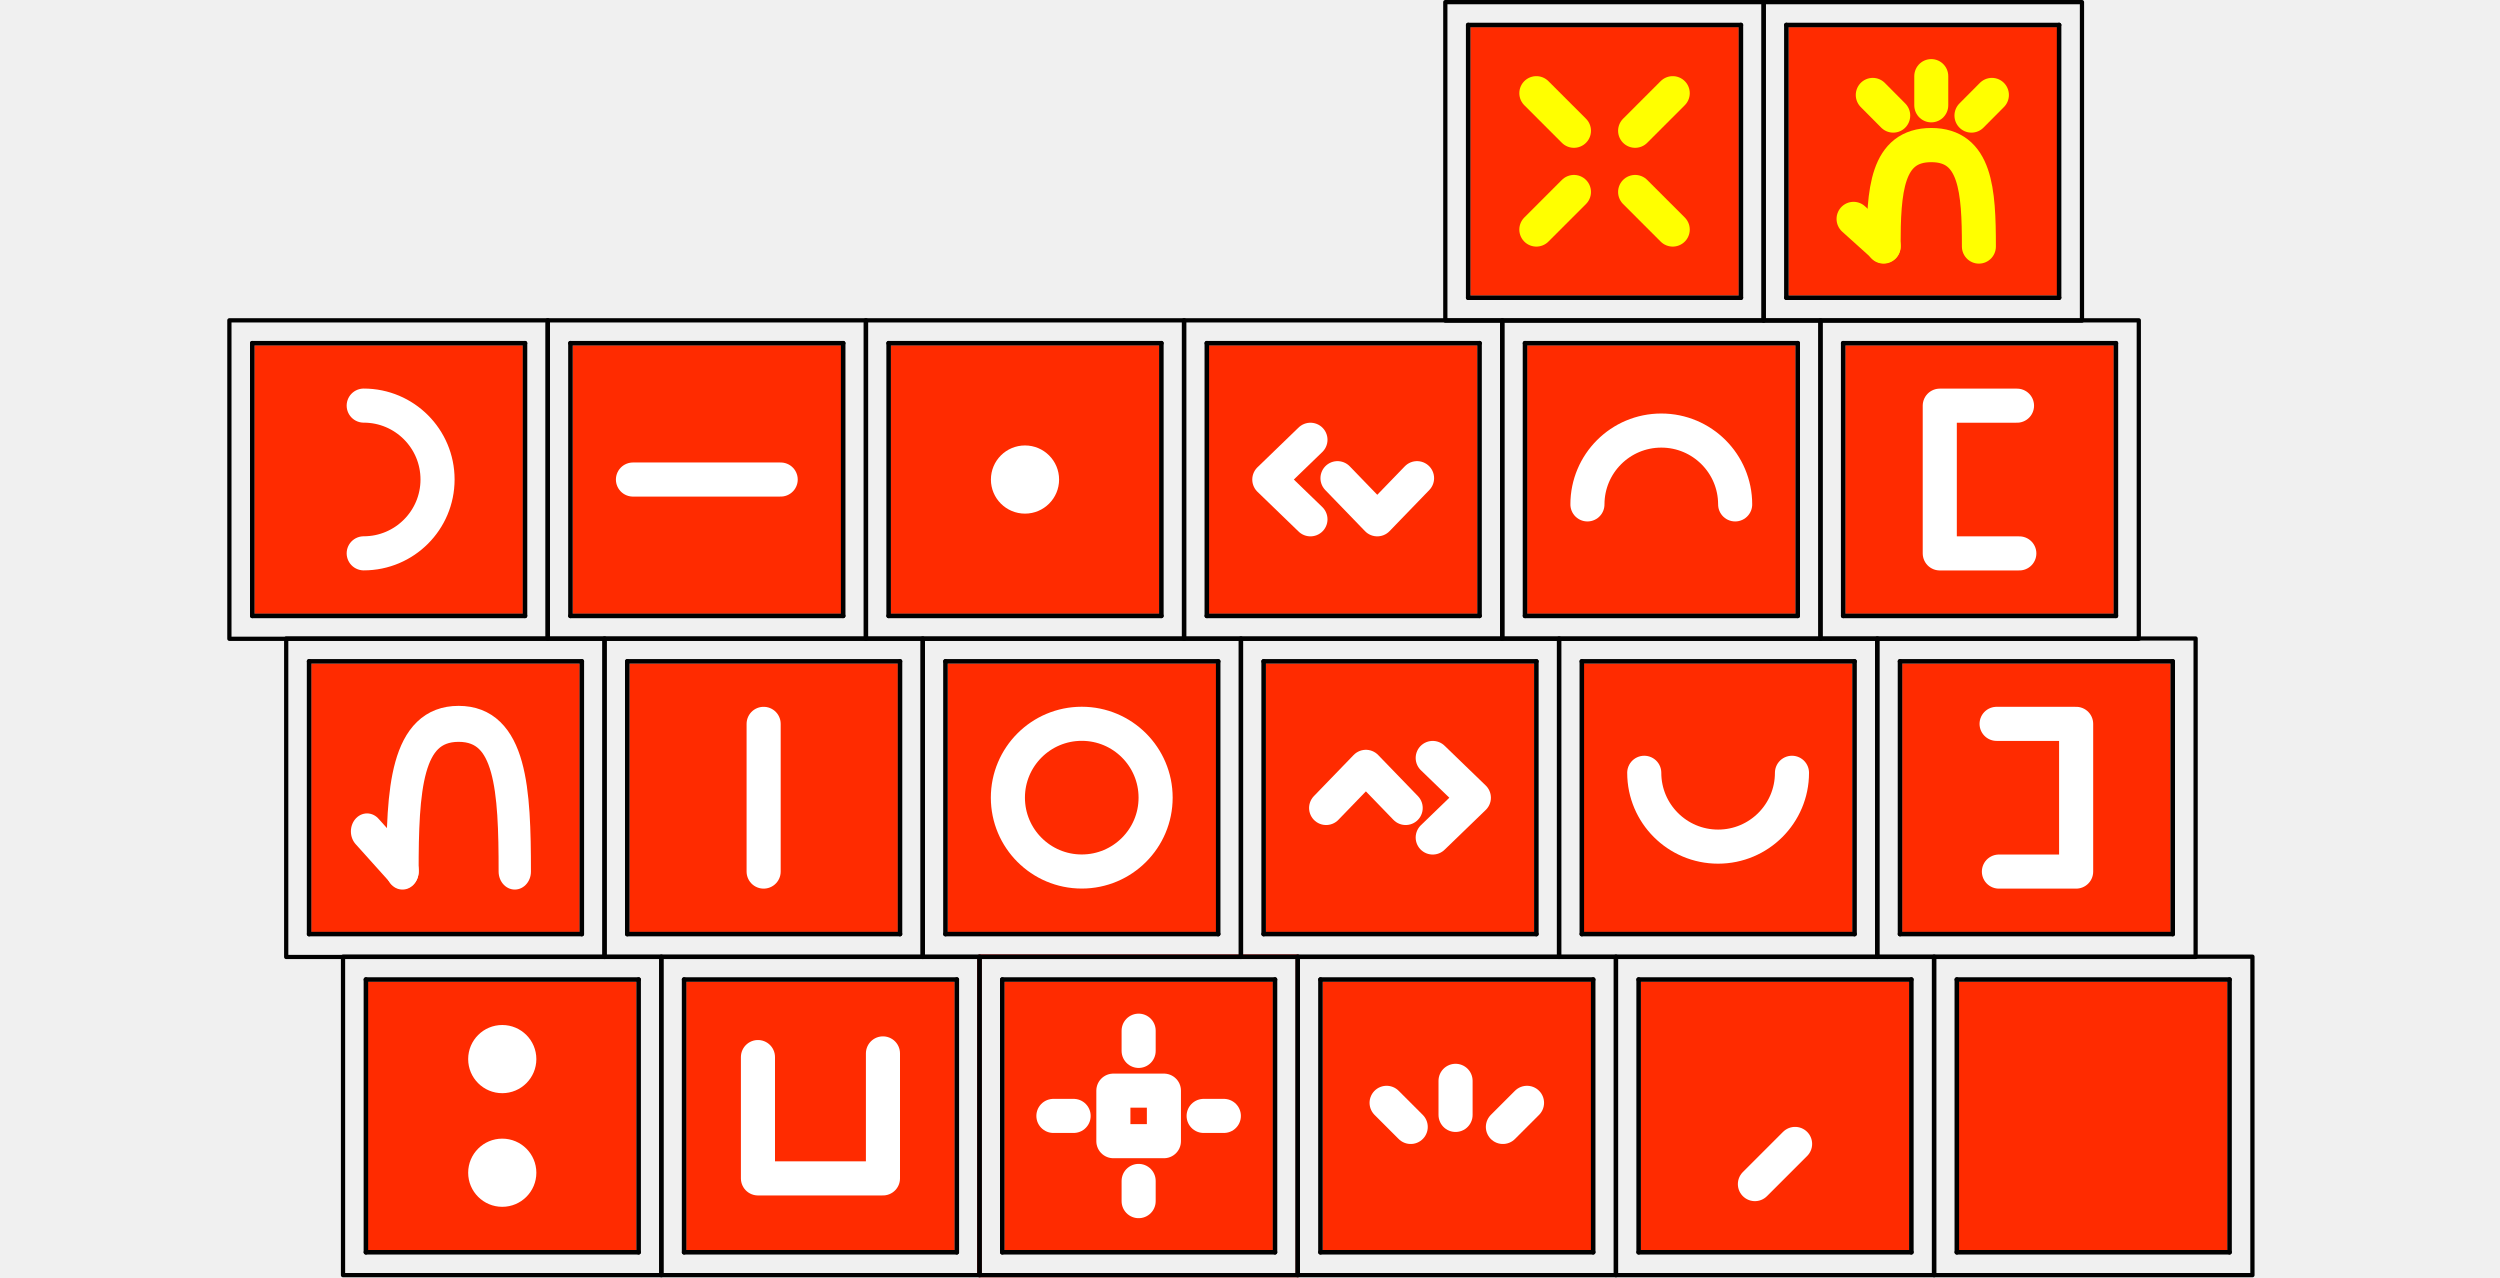
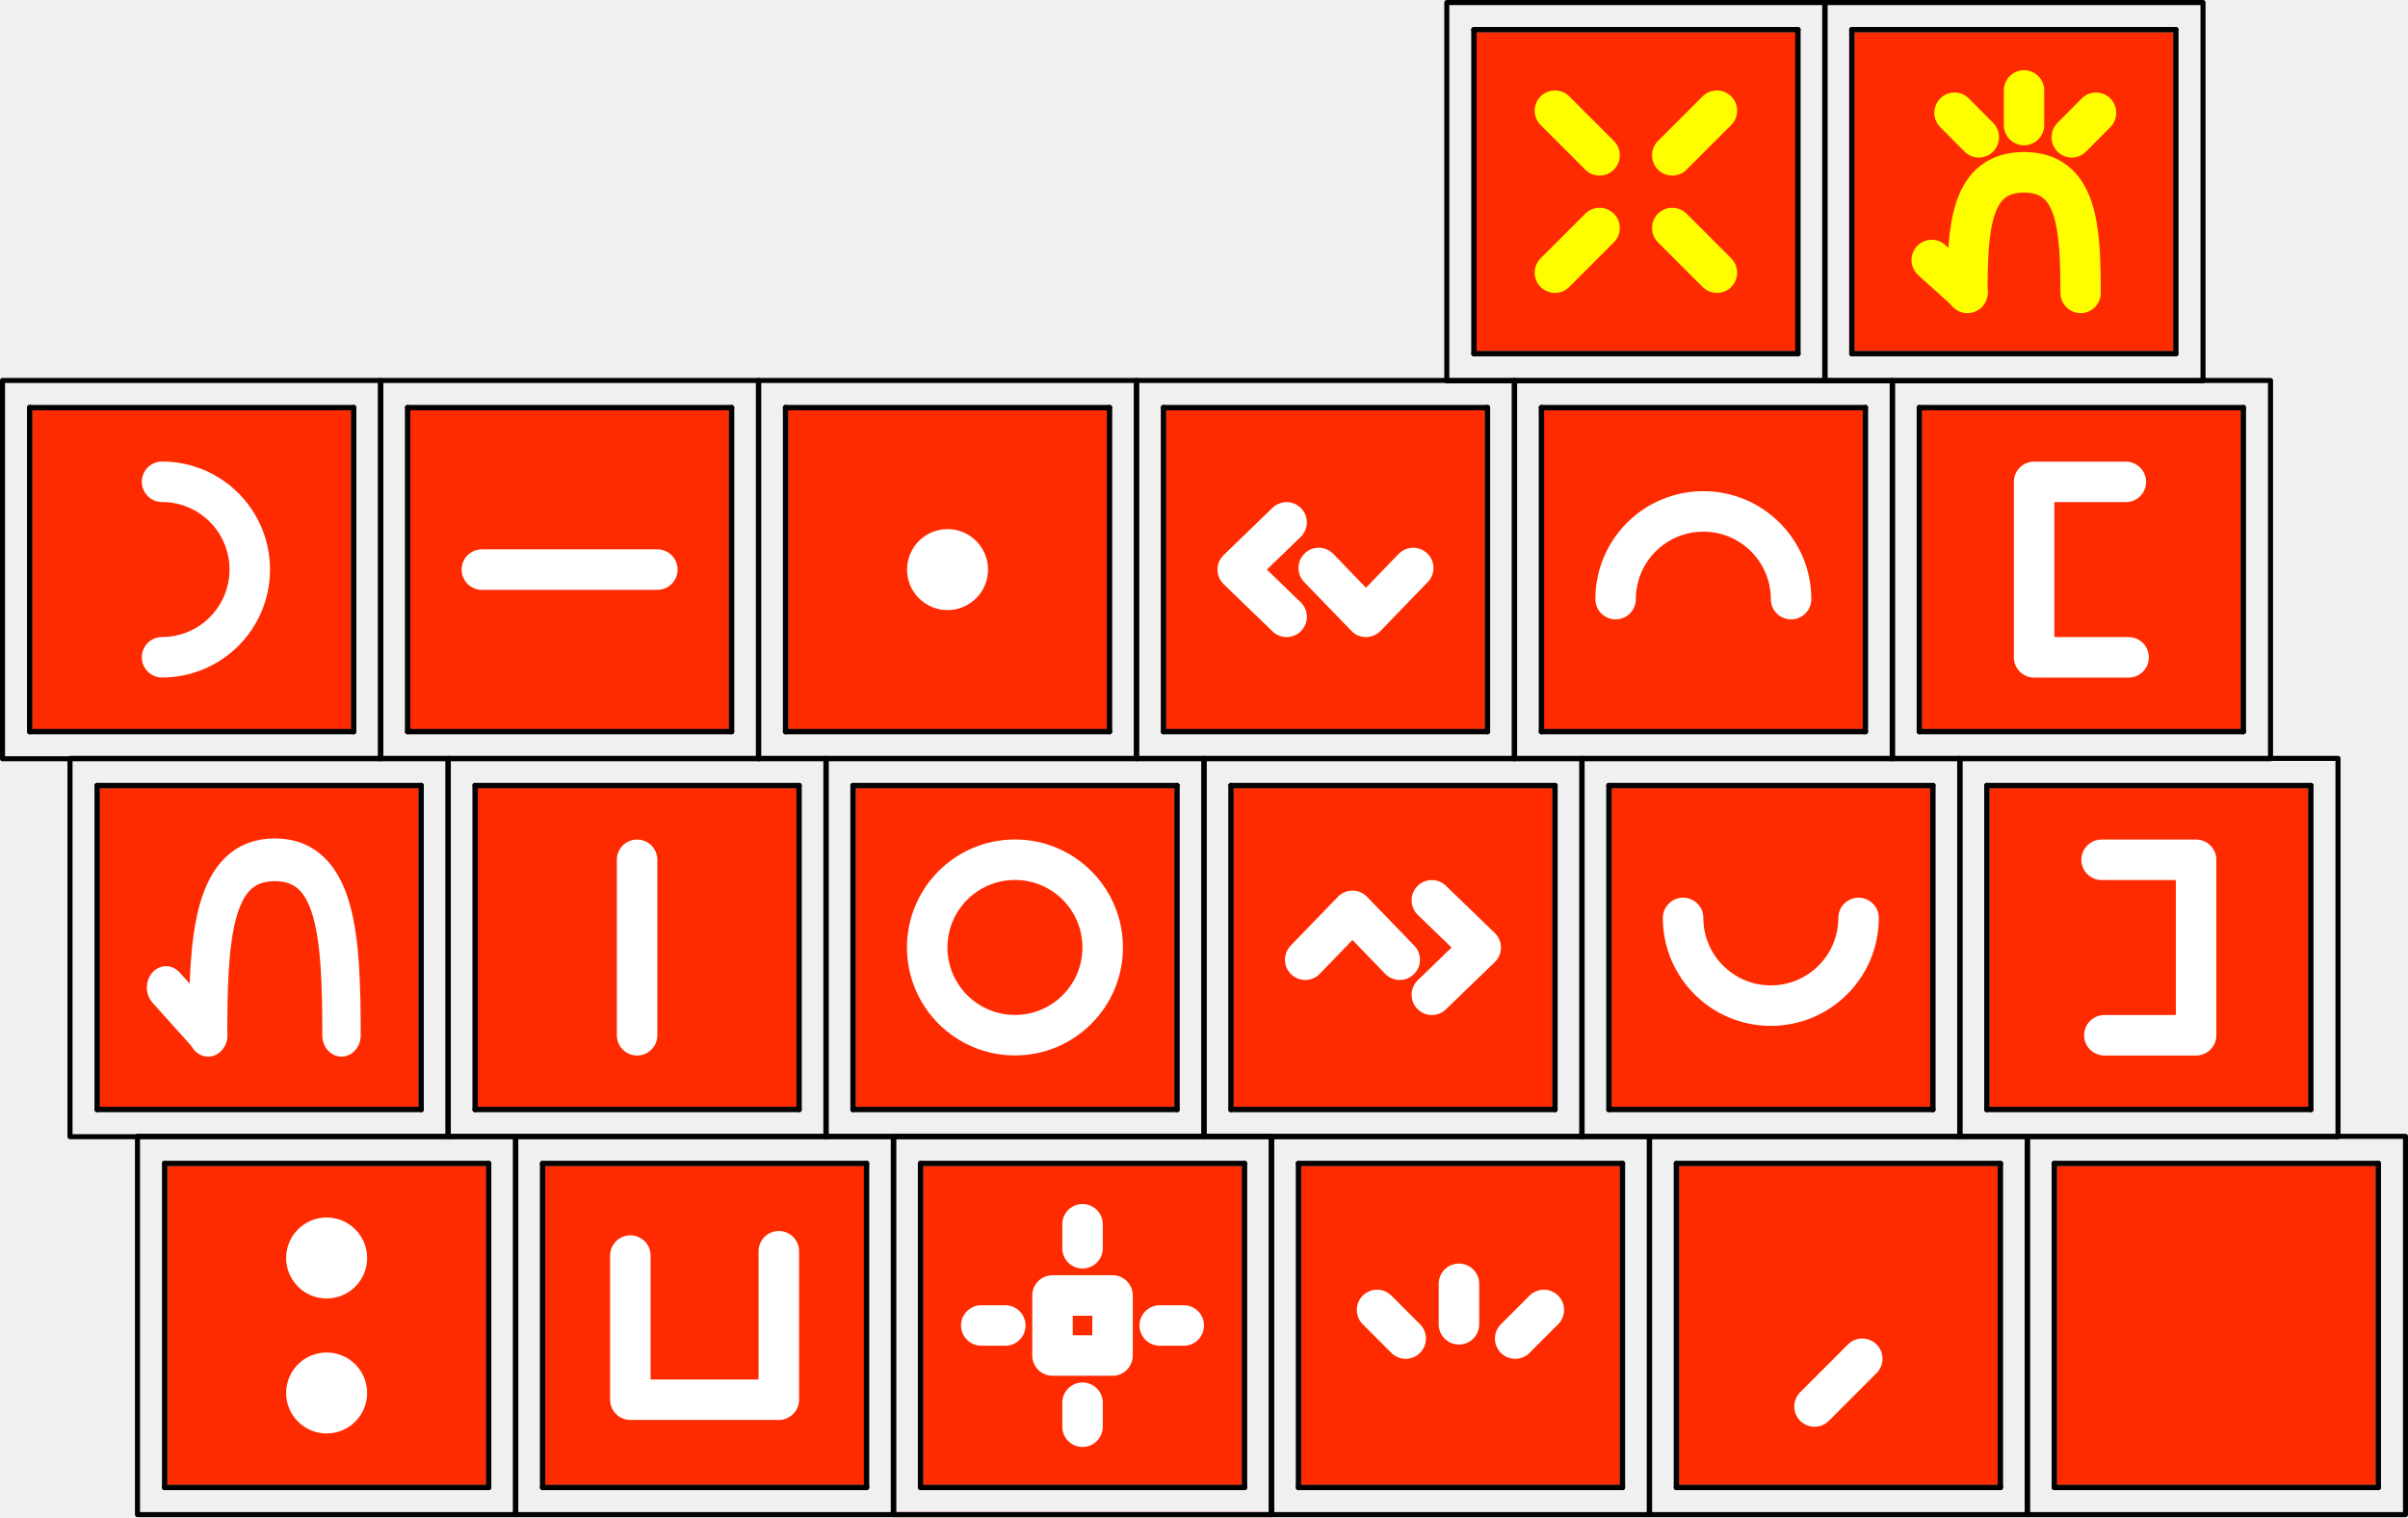
- <svg xmlns="http://www.w3.org/2000/svg" width="110mm" height="56.2mm" viewBox="-10 0 110 56.2" version="1.1" id="svg1">
+ <svg xmlns="http://www.w3.org/2000/svg" width="89.2mm" height="56.2mm" viewBox="-10 0 89.2 56.2" version="1.1" id="svg1">
  <defs id="defs1" />
-   <g id="layer1" style="display:inline" transform="translate(-74.692,-155.9573)">
+   <g id="layer1" style="display:inline" transform="translate(-84.692,-155.9573)">
    <rect style="fill:#ff2b00;fill-opacity:1;stroke:none;stroke-width:0.187;stroke-linecap:round;stroke-linejoin:round;stroke-dasharray:none" id="rect184" width="11.813" height="11.813" x="75.885" y="171.151" rx="0" ry="0" />
    <rect style="fill:#ff2b00;fill-opacity:1;stroke:none;stroke-width:0.187;stroke-linecap:round;stroke-linejoin:round;stroke-dasharray:none" id="rect190" width="11.813" height="11.813" x="78.385" y="185.151" rx="0" ry="0" />
    <rect style="fill:#ff2b00;fill-opacity:1;stroke:none;stroke-width:0.187;stroke-linecap:round;stroke-linejoin:round;stroke-dasharray:none" id="rect191" width="11.813" height="11.813" x="80.885" y="199.151" rx="0" ry="0" />
    <rect style="fill:#ff2b00;fill-opacity:1;stroke:none;stroke-width:0.187;stroke-linecap:round;stroke-linejoin:round;stroke-dasharray:none" id="rect192" width="11.813" height="11.813" x="94.885" y="199.151" rx="0" ry="0" />
    <rect style="fill:#ff2b00;fill-opacity:1;stroke:none;stroke-width:0.187;stroke-linecap:round;stroke-linejoin:round;stroke-dasharray:none" id="rect194" width="11.813" height="11.813" x="122.885" y="199.151" rx="0" ry="0" />
    <rect style="fill:#ff2b00;fill-opacity:1;stroke:none;stroke-width:0.187;stroke-linecap:round;stroke-linejoin:round;stroke-dasharray:none" id="rect195" width="11.813" height="11.813" x="108.885" y="199.151" rx="0" ry="0" />
    <rect style="fill:#ff2b00;fill-opacity:1;stroke:none;stroke-width:0.187;stroke-linecap:round;stroke-linejoin:round;stroke-dasharray:none" id="rect196" width="11.813" height="11.813" x="136.886" y="199.151" rx="0" ry="0" />
    <rect style="fill:#ff2b00;fill-opacity:1;stroke:none;stroke-width:0.187;stroke-linecap:round;stroke-linejoin:round;stroke-dasharray:none" id="rect185" width="11.813" height="11.813" x="150.886" y="199.151" rx="0" ry="0" />
    <rect style="fill:#ff2b00;fill-opacity:1;stroke:none;stroke-width:0.187;stroke-linecap:round;stroke-linejoin:round;stroke-dasharray:none" id="rect186" width="11.813" height="11.813" x="106.385" y="185.151" rx="0" ry="0" />
    <rect style="fill:#ff2b00;fill-opacity:1;stroke:none;stroke-width:0.187;stroke-linecap:round;stroke-linejoin:round;stroke-dasharray:none" id="rect187" width="11.813" height="11.813" x="134.386" y="185.151" rx="0" ry="0" />
    <rect style="fill:#ff2b00;fill-opacity:1;stroke:none;stroke-width:0.187;stroke-linecap:round;stroke-linejoin:round;stroke-dasharray:none" id="rect188" width="11.813" height="11.813" x="148.386" y="185.151" rx="0" ry="0" />
    <rect style="fill:#ff2b00;fill-opacity:1;stroke:none;stroke-width:0.187;stroke-linecap:round;stroke-linejoin:round;stroke-dasharray:none" id="rect189" width="11.813" height="11.813" x="120.385" y="185.151" rx="0" ry="0" />
    <rect style="fill:#ff2b00;fill-opacity:1;stroke:none;stroke-width:0.187;stroke-linecap:round;stroke-linejoin:round;stroke-dasharray:none" id="rect177" width="11.813" height="11.813" x="92.385" y="185.151" rx="0" ry="0" />
    <rect style="fill:#ff2b00;fill-opacity:1;stroke:none;stroke-width:0.187;stroke-linecap:round;stroke-linejoin:round;stroke-dasharray:none" id="rect178" width="11.813" height="11.813" x="89.885" y="171.151" rx="0" ry="0" />
    <rect style="fill:#ff2b00;fill-opacity:1;stroke:none;stroke-width:0.187;stroke-linecap:round;stroke-linejoin:round;stroke-dasharray:none" id="rect179" width="11.813" height="11.813" x="103.885" y="171.151" rx="0" ry="0" />
    <rect style="fill:#ff2b00;fill-opacity:1;stroke:none;stroke-width:0.187;stroke-linecap:round;stroke-linejoin:round;stroke-dasharray:none" id="rect180" width="11.813" height="11.813" x="117.885" y="171.151" rx="0" ry="0" />
    <rect style="fill:#ff2b00;fill-opacity:1;stroke:none;stroke-width:0.187;stroke-linecap:round;stroke-linejoin:round;stroke-dasharray:none" id="rect181" width="11.813" height="11.813" x="131.886" y="171.151" rx="0" ry="0" />
    <rect style="fill:#ff2b00;fill-opacity:1;stroke:none;stroke-width:0.187;stroke-linecap:round;stroke-linejoin:round;stroke-dasharray:none" id="rect182" width="11.813" height="11.813" x="145.886" y="171.151" rx="0" ry="0" />
    <rect style="fill:#ff2b00;fill-opacity:1;stroke:none;stroke-width:0.187;stroke-linecap:round;stroke-linejoin:round;stroke-dasharray:none" id="rect183" width="11.813" height="11.813" x="143.386" y="157.151" rx="0" ry="0" />
    <rect style="fill:#ff2b00;fill-opacity:1;stroke:none;stroke-width:0.187;stroke-linecap:round;stroke-linejoin:round;stroke-dasharray:none" id="rect103" width="11.813" height="11.813" x="129.386" y="157.151" rx="0" ry="0" />
    <rect style="fill:none;stroke:#ff0000;stroke-width:0.187;stroke-linecap:round;stroke-linejoin:round;stroke-dasharray:none" id="rect193" width="14.013" height="14.013" x="107.785" y="198.051" />
  </g>
-   <g id="layer2" transform="translate(-74.692,-155.9573)" style="display:inline">
+   <g id="layer2" transform="translate(-84.692,-155.9573)" style="display:inline">
    <g id="g197">
      <g id="g196">
-         <rect style="fill:none;stroke:#000000;stroke-width:0.187;stroke-linecap:round;stroke-linejoin:round;stroke-dasharray:none" id="rect176" width="14.013" height="14.013" x="74.785" y="170.051" rx="0" ry="0" />
-         <rect style="fill:none;stroke:#000000;stroke-width:0.187;stroke-linecap:round;stroke-linejoin:round;stroke-dasharray:none" id="rect104" width="14.013" height="14.013" x="88.785" y="170.051" rx="0" ry="0" />
-         <rect style="fill:none;stroke:#000000;stroke-width:0.187;stroke-linecap:round;stroke-linejoin:round;stroke-dasharray:none" id="rect105" width="14.013" height="14.013" x="77.285" y="184.051" />
-         <rect style="fill:none;stroke:#000000;stroke-width:0.187;stroke-linecap:round;stroke-linejoin:round;stroke-dasharray:none" id="rect106" width="14.013" height="14.013" x="91.285" y="184.051" />
-         <rect style="fill:none;stroke:#000000;stroke-width:0.187;stroke-linecap:round;stroke-linejoin:round;stroke-dasharray:none" id="rect107" width="14.013" height="14.013" x="105.285" y="184.051" />
-         <rect style="fill:none;stroke:#000000;stroke-width:0.187;stroke-linecap:round;stroke-linejoin:round;stroke-dasharray:none" id="rect111" width="14.013" height="14.013" x="119.285" y="184.051" />
-         <rect style="fill:none;stroke:#000000;stroke-width:0.187;stroke-linecap:round;stroke-linejoin:round;stroke-dasharray:none" id="rect112" width="14.013" height="14.013" x="133.286" y="184.051" />
-         <rect style="fill:none;stroke:#000000;stroke-width:0.187;stroke-linecap:round;stroke-linejoin:round;stroke-dasharray:none" id="rect113" width="14.013" height="14.013" x="147.286" y="184.051" />
-         <rect style="fill:none;stroke:#000000;stroke-width:0.187;stroke-linecap:round;stroke-linejoin:round;stroke-dasharray:none" id="rect114" width="14.013" height="14.013" x="144.786" y="170.051" />
-         <rect style="fill:none;stroke:#000000;stroke-width:0.187;stroke-linecap:round;stroke-linejoin:round;stroke-dasharray:none" id="rect115" width="14.013" height="14.013" x="130.786" y="170.051" />
-         <rect style="fill:none;stroke:#000000;stroke-width:0.187;stroke-linecap:round;stroke-linejoin:round;stroke-dasharray:none" id="rect116" width="14.013" height="14.013" x="116.785" y="170.051" />
-         <rect style="fill:none;stroke:#000000;stroke-width:0.187;stroke-linecap:round;stroke-linejoin:round;stroke-dasharray:none" id="rect117" width="14.013" height="14.013" x="102.785" y="170.051" />
-         <rect style="fill:none;stroke:#000000;stroke-width:0.187;stroke-linecap:round;stroke-linejoin:round;stroke-dasharray:none" id="rect118" width="14.013" height="14.013" x="128.286" y="156.051" />
-         <rect style="fill:none;stroke:#000000;stroke-width:0.187;stroke-linecap:round;stroke-linejoin:round;stroke-dasharray:none" id="rect119" width="14.013" height="14.013" x="142.286" y="156.051" />
-         <rect style="fill:none;stroke:#000000;stroke-width:0.187;stroke-linecap:round;stroke-linejoin:round;stroke-dasharray:none" id="rect120" width="14.013" height="14.013" x="149.786" y="198.051" />
-         <rect style="fill:none;stroke:#000000;stroke-width:0.187;stroke-linecap:round;stroke-linejoin:round;stroke-dasharray:none" id="rect121" width="14.013" height="14.013" x="135.786" y="198.051" />
-         <rect style="fill:none;stroke:#000000;stroke-width:0.187;stroke-linecap:round;stroke-linejoin:round;stroke-dasharray:none" id="rect122" width="14.013" height="14.013" x="121.785" y="198.051" />
-         <rect style="fill:none;stroke:#000000;stroke-width:0.187;stroke-linecap:round;stroke-linejoin:round;stroke-dasharray:none" id="rect123" width="14.013" height="14.013" x="107.785" y="198.051" />
-         <rect style="fill:none;stroke:#000000;stroke-width:0.187;stroke-linecap:round;stroke-linejoin:round;stroke-dasharray:none" id="rect124" width="14.013" height="14.013" x="93.785" y="198.051" />
-         <rect style="fill:none;stroke:#000000;stroke-width:0.187;stroke-linecap:round;stroke-linejoin:round;stroke-dasharray:none" id="rect125" width="14.013" height="14.013" x="79.785" y="198.051" />
+         <rect style="fill:none;stroke:#000000;stroke-width:0.187;stroke-linecap:round;stroke-linejoin:round;stroke-dasharray:none;paint-order:normal" id="rect176" width="14.013" height="14.013" x="74.785" y="170.051" rx="0" ry="0" />
+         <rect style="fill:none;stroke:#000000;stroke-width:0.187;stroke-linecap:round;stroke-linejoin:round;stroke-dasharray:none;paint-order:normal" id="rect104" width="14.013" height="14.013" x="88.785" y="170.051" rx="0" ry="0" />
+         <rect style="fill:none;stroke:#000000;stroke-width:0.187;stroke-linecap:round;stroke-linejoin:round;stroke-dasharray:none;paint-order:normal" id="rect105" width="14.013" height="14.013" x="77.285" y="184.051" />
+         <rect style="fill:none;stroke:#000000;stroke-width:0.187;stroke-linecap:round;stroke-linejoin:round;stroke-dasharray:none;paint-order:normal" id="rect106" width="14.013" height="14.013" x="91.285" y="184.051" />
+         <rect style="fill:none;stroke:#000000;stroke-width:0.187;stroke-linecap:round;stroke-linejoin:round;stroke-dasharray:none;paint-order:normal" id="rect107" width="14.013" height="14.013" x="105.285" y="184.051" />
+         <rect style="fill:none;stroke:#000000;stroke-width:0.187;stroke-linecap:round;stroke-linejoin:round;stroke-dasharray:none;paint-order:normal" id="rect111" width="14.013" height="14.013" x="119.285" y="184.051" />
+         <rect style="fill:none;stroke:#000000;stroke-width:0.187;stroke-linecap:round;stroke-linejoin:round;stroke-dasharray:none;paint-order:normal" id="rect112" width="14.013" height="14.013" x="133.286" y="184.051" />
+         <rect style="fill:none;stroke:#000000;stroke-width:0.187;stroke-linecap:round;stroke-linejoin:round;stroke-dasharray:none;paint-order:normal" id="rect113" width="14.013" height="14.013" x="147.286" y="184.051" />
+         <rect style="fill:none;stroke:#000000;stroke-width:0.187;stroke-linecap:round;stroke-linejoin:round;stroke-dasharray:none;paint-order:normal" id="rect114" width="14.013" height="14.013" x="144.786" y="170.051" />
+         <rect style="fill:none;stroke:#000000;stroke-width:0.187;stroke-linecap:round;stroke-linejoin:round;stroke-dasharray:none;paint-order:normal" id="rect115" width="14.013" height="14.013" x="130.786" y="170.051" />
+         <rect style="fill:none;stroke:#000000;stroke-width:0.187;stroke-linecap:round;stroke-linejoin:round;stroke-dasharray:none;paint-order:normal" id="rect116" width="14.013" height="14.013" x="116.785" y="170.051" />
+         <rect style="fill:none;stroke:#000000;stroke-width:0.187;stroke-linecap:round;stroke-linejoin:round;stroke-dasharray:none;paint-order:normal" id="rect117" width="14.013" height="14.013" x="102.785" y="170.051" />
+         <rect style="fill:none;stroke:#000000;stroke-width:0.187;stroke-linecap:round;stroke-linejoin:round;stroke-dasharray:none;paint-order:normal" id="rect118" width="14.013" height="14.013" x="128.286" y="156.051" />
+         <rect style="fill:none;stroke:#000000;stroke-width:0.187;stroke-linecap:round;stroke-linejoin:round;stroke-dasharray:none;paint-order:normal" id="rect119" width="14.013" height="14.013" x="142.286" y="156.051" />
+         <rect style="fill:none;stroke:#000000;stroke-width:0.187;stroke-linecap:round;stroke-linejoin:round;stroke-dasharray:none;paint-order:normal" id="rect120" width="14.013" height="14.013" x="149.786" y="198.051" />
+         <rect style="fill:none;stroke:#000000;stroke-width:0.187;stroke-linecap:round;stroke-linejoin:round;stroke-dasharray:none;paint-order:normal" id="rect121" width="14.013" height="14.013" x="135.786" y="198.051" />
+         <rect style="fill:none;stroke:#000000;stroke-width:0.187;stroke-linecap:round;stroke-linejoin:round;stroke-dasharray:none;paint-order:normal" id="rect122" width="14.013" height="14.013" x="121.785" y="198.051" />
+         <rect style="fill:none;stroke:#000000;stroke-width:0.187;stroke-linecap:round;stroke-linejoin:round;stroke-dasharray:none;paint-order:normal" id="rect123" width="14.013" height="14.013" x="107.785" y="198.051" />
+         <rect style="fill:none;stroke:#000000;stroke-width:0.187;stroke-linecap:round;stroke-linejoin:round;stroke-dasharray:none;paint-order:normal" id="rect124" width="14.013" height="14.013" x="93.785" y="198.051" />
+         <rect style="fill:none;stroke:#000000;stroke-width:0.187;stroke-linecap:round;stroke-linejoin:round;stroke-dasharray:none;paint-order:normal" id="rect125" width="14.013" height="14.013" x="79.785" y="198.051" />
      </g>
      <g id="g175">
        <circle style="fill:#ffffff;fill-rule:nonzero;stroke:none;stroke-width:1.5;stroke-linecap:round;stroke-linejoin:round;stroke-dasharray:none" id="circle136" cx="109.792" cy="177.057" r="1.5" />
        <g id="g137" transform="translate(-0.4845223,0.285427)" style="fill:#ffffff">
          <circle style="fill:#ffffff;fill-rule:nonzero;stroke:none;stroke-width:1.5;stroke-linecap:round;stroke-linejoin:round;stroke-dasharray:none" id="circle137" cx="87.276" cy="202.272" r="1.5" />
          <circle style="fill:#ffffff;fill-rule:nonzero;stroke:none;stroke-width:1.5;stroke-linecap:round;stroke-linejoin:round;stroke-dasharray:none" id="path133" cx="87.276" cy="207.272" r="1.5" />
        </g>
      </g>
      <g id="g174">
        <path style="fill:none;stroke:#ffffff;stroke-width:1.5;stroke-linecap:round;stroke-linejoin:round;stroke-dasharray:none" id="path129" d="m 80.695,173.804 a 3.249,3.25 0 0 1 3.249,3.25 3.249,3.25 0 0 1 -3.249,3.25" />
        <circle style="fill:none;stroke:#ffffff;stroke-width:1.5;stroke-linecap:round;stroke-linejoin:round;stroke-dasharray:none" id="circle131" cx="112.289" cy="191.054" r="3.25" />
        <path style="fill:none;stroke:#ffffff;stroke-width:1.5;stroke-linecap:round;stroke-linejoin:round;stroke-dasharray:none" id="path156" d="m -178.151,134.539 a 3.249,3.25 0 0 1 3.249,3.25 3.249,3.25 0 0 1 -3.249,3.25" transform="rotate(-90)" />
        <path style="fill:none;stroke:#ffffff;stroke-width:1.5;stroke-linecap:round;stroke-linejoin:round;stroke-dasharray:none" id="path126" d="m 189.96,137.039 a 3.249,3.25 0 0 1 3.249,3.25 3.249,3.25 0 0 1 -3.249,3.25" transform="matrix(0,1,1,0,0,0)" />
        <path style="fill:none;stroke:#ffffff;stroke-width:1.5;stroke-linecap:round;stroke-linejoin:round;stroke-dasharray:none;stroke-opacity:1" d="m 92.542,177.057 h 6.5" id="path132" />
        <path style="fill:none;stroke:#ffffff;stroke-width:1.5;stroke-linecap:round;stroke-linejoin:round;stroke-dasharray:none;stroke-opacity:1" d="m 98.292,187.807 v 6.5" id="path142" />
        <path style="fill:none;stroke:#ffffff;stroke-width:1.5;stroke-linecap:round;stroke-linejoin:round;stroke-dasharray:none;stroke-opacity:1" d="m 153.44,173.807 h -3.398 v 6.5 h 3.5" id="path135" />
        <path style="fill:none;stroke:#ffffff;stroke-width:1.5;stroke-linecap:round;stroke-linejoin:round;stroke-dasharray:none;stroke-opacity:1" d="m 152.644,194.307 h 3.398 v -6.5 h -3.5" id="path136" />
        <path style="fill:none;stroke:#ffffff;stroke-width:1.5;stroke-linecap:round;stroke-linejoin:round;stroke-dasharray:none;stroke-opacity:1" d="m 98.042,202.468 v 5.339 h 5.5 v -5.5" id="path134" />
        <g id="g140" transform="translate(0.1179836,0.14609)" style="stroke:#ffffff">
          <path style="fill:none;stroke:#ffffff;stroke-width:1.5;stroke-linecap:round;stroke-linejoin:round;stroke-dasharray:none;stroke-opacity:1" d="m 122.234,175.161 -1.81,1.75 1.81,1.75" id="path139" />
          <path style="fill:none;stroke:#ffffff;stroke-width:1.5;stroke-linecap:round;stroke-linejoin:round;stroke-dasharray:none;stroke-opacity:1" d="m 123.424,176.851 1.75,1.81 1.75,-1.81" id="path140" />
        </g>
        <g id="g138" transform="rotate(180,124.9828,183.9842)" style="stroke:#ffffff">
          <path style="fill:none;stroke:#ffffff;stroke-width:1.5;stroke-linecap:round;stroke-linejoin:round;stroke-dasharray:none;stroke-opacity:1" d="m 122.234,175.161 -1.81,1.75 1.81,1.75" id="path138" />
          <path style="fill:none;stroke:#ffffff;stroke-width:1.5;stroke-linecap:round;stroke-linejoin:round;stroke-dasharray:none;stroke-opacity:1" d="m 123.424,176.46 1.75,1.81 1.75,-1.81" id="path137" />
        </g>
        <g id="g147" transform="matrix(0.8895176,0,0,0.8895176,12.51454,22.83632)" style="stroke:#ffffff;stroke-width:1.124">
          <path style="fill:none;stroke:#ffffff;stroke-width:1.686;stroke-linecap:round;stroke-linejoin:round;stroke-dasharray:none;stroke-opacity:1" d="m 114.981,208.07 v 1" id="path146" />
          <path style="fill:none;stroke:#ffffff;stroke-width:1.686;stroke-linecap:round;stroke-linejoin:round;stroke-dasharray:none;stroke-opacity:1" d="m 111.765,204.854 h -1" id="path145" />
          <path style="fill:none;stroke:#ffffff;stroke-width:1.686;stroke-linecap:round;stroke-linejoin:round;stroke-dasharray:none;stroke-opacity:1" d="m 114.981,200.638 v 1" id="path147" />
          <path style="fill:none;stroke:#ffffff;stroke-width:1.686;stroke-linecap:round;stroke-linejoin:round;stroke-dasharray:none;stroke-opacity:1" d="m 119.196,204.854 h -1" id="path143" />
          <rect style="fill:none;fill-rule:nonzero;stroke:#ffffff;stroke-width:1.686;stroke-linecap:round;stroke-linejoin:round;stroke-dasharray:none" id="rect140" width="2.5" height="2.5" x="113.731" y="203.604" />
        </g>
        <g id="g162" transform="translate(0.26251,0.1206983)" style="stroke:#ffffff">
          <path style="fill:none;stroke:#ffffff;stroke-width:1.5;stroke-linecap:round;stroke-linejoin:round;stroke-dasharray:none;stroke-opacity:1" d="m 128.474,203.393 v 1.5" id="path160" />
          <path style="fill:none;stroke:#ffffff;stroke-width:1.5;stroke-linecap:round;stroke-linejoin:round;stroke-dasharray:none;stroke-opacity:1" d="m 125.44,204.361 1.061,1.061" id="path161" />
          <path style="fill:none;stroke:#ffffff;stroke-width:1.5;stroke-linecap:round;stroke-linejoin:round;stroke-dasharray:none;stroke-opacity:1" d="m 131.618,204.361 -1.061,1.061" id="path162" />
        </g>
        <path style="fill:none;stroke:#ffffff;stroke-width:1.5;stroke-linecap:round;stroke-linejoin:round;stroke-dasharray:none;stroke-opacity:1" d="m 143.676,206.29 -1.768,1.768" id="path153-2" />
        <g id="g159" transform="matrix(0.8983909,0,0,1,8.876677,0.4529)" style="stroke:#ffffff;stroke-width:1.055">
          <path id="path158" style="fill:none;stroke:#ffffff;stroke-width:1.583;stroke-linecap:round;stroke-linejoin:round" transform="rotate(-90)" d="m -193.854,81.84 c 3.59,0 6.5,0.17 6.5,2.75 0,2.58 -2.91,2.75 -6.5,2.75" />
          <path style="fill:none;stroke:#ffffff;stroke-width:1.583;stroke-linecap:round;stroke-linejoin:round;stroke-dasharray:none;stroke-opacity:1" d="m 81.846,193.827 -1.741,-1.741" id="path159" />
        </g>
      </g>
      <g id="g173">
        <g id="g163" transform="matrix(0.8484009,0,0,0.8532032,22.742,24.11333)" style="stroke:#ffff00;stroke-width:1.175">
          <path style="fill:none;stroke:#ffff00;stroke-width:1.763;stroke-linecap:round;stroke-linejoin:round;stroke-dasharray:none;stroke-opacity:1" d="m 149.606,158.457 v 1.5" id="path153" />
          <path style="fill:none;stroke:#ffff00;stroke-width:1.763;stroke-linecap:round;stroke-linejoin:round;stroke-dasharray:none;stroke-opacity:1" d="m 146.572,159.426 1.061,1.061" id="path154" />
          <path style="fill:none;stroke:#ffff00;stroke-width:1.763;stroke-linecap:round;stroke-linejoin:round;stroke-dasharray:none;stroke-opacity:1" d="m 152.751,159.426 -1.061,1.061" id="path155" />
          <path id="path128" style="fill:none;stroke:#ffff00;stroke-width:1.763;stroke-linecap:round;stroke-linejoin:round" d="m 147.134,167.242 c 0,-2.89 0.153,-5.232 2.471,-5.232 2.318,0 2.471,2.342 2.471,5.232" />
          <path style="fill:none;stroke:#ffff00;stroke-width:1.763;stroke-linecap:round;stroke-linejoin:round;stroke-dasharray:none;stroke-opacity:1" d="m 147.139,167.22 -1.564,-1.402" id="path157" />
        </g>
        <g id="g172" transform="matrix(1.102605,0,0,1.102605,-13.93481,-16.71771)" style="stroke:#ffff00;stroke-width:0.907">
          <path style="fill:none;stroke:#ffff00;stroke-width:1.36;stroke-linecap:round;stroke-linejoin:round;stroke-dasharray:none;stroke-opacity:1" d="m 132.619,160.325 1.5,1.5" id="path170" />
          <path style="fill:none;stroke:#ffff00;stroke-width:1.36;stroke-linecap:round;stroke-linejoin:round;stroke-dasharray:none;stroke-opacity:1" d="m 136.561,164.267 1.5,1.5" id="path171" />
          <path style="fill:none;stroke:#ffff00;stroke-width:1.36;stroke-linecap:round;stroke-linejoin:round;stroke-dasharray:none;stroke-opacity:1" d="m 134.119,164.267 -1.5,1.5" id="path172" />
          <path style="fill:none;stroke:#ffff00;stroke-width:1.36;stroke-linecap:round;stroke-linejoin:round;stroke-dasharray:none;stroke-opacity:1" d="m 138.061,160.325 -1.5,1.5" id="path167" />
        </g>
      </g>
    </g>
  </g>
-   <g id="g100" style="display:inline" transform="translate(-74.692,-155.9573)">
+   <g id="g100" style="display:inline" transform="translate(-84.692,-155.9573)">
    <g id="g23" style="fill:none">
      <path d="m 134.292,185.057 v 12" id="path20" style="fill:none;stroke:#000000;stroke-width:0.2;stroke-linecap:round;stroke-linejoin:round;stroke-opacity:1" />
      <path d="m 134.292,185.057 h 12" id="path21" style="fill:none;stroke:#000000;stroke-width:0.2;stroke-linecap:round;stroke-linejoin:round;stroke-opacity:1" />
      <path d="m 134.292,197.057 h 12" id="path22" style="fill:none;stroke:#000000;stroke-width:0.2;stroke-linecap:round;stroke-linejoin:round;stroke-opacity:1" />
      <path d="m 146.292,185.057 v 12" id="path23" style="fill:none;stroke:#000000;stroke-width:0.2;stroke-linecap:round;stroke-linejoin:round;stroke-opacity:1" />
    </g>
    <g id="g27" style="fill:none">
      <path d="m 122.792,199.057 v 12" id="path24" style="fill:none;stroke:#000000;stroke-width:0.2;stroke-linecap:round;stroke-linejoin:round;stroke-opacity:1" />
      <path d="m 122.792,199.057 h 12" id="path25" style="fill:none;stroke:#000000;stroke-width:0.2;stroke-linecap:round;stroke-linejoin:round;stroke-opacity:1" />
      <path d="m 122.792,211.057 h 12" id="path26" style="fill:none;stroke:#000000;stroke-width:0.2;stroke-linecap:round;stroke-linejoin:round;stroke-opacity:1" />
      <path d="m 134.792,199.057 v 12" id="path27" style="fill:none;stroke:#000000;stroke-width:0.2;stroke-linecap:round;stroke-linejoin:round;stroke-opacity:1" />
    </g>
    <g id="g31" style="fill:none">
      <path d="m 143.292,157.057 v 12" id="path28" style="fill:none;stroke:#000000;stroke-width:0.2;stroke-linecap:round;stroke-linejoin:round;stroke-opacity:1" />
      <path d="m 143.292,157.057 h 12" id="path29" style="fill:none;stroke:#000000;stroke-width:0.2;stroke-linecap:round;stroke-linejoin:round;stroke-opacity:1" />
      <path d="m 143.292,169.057 h 12" id="path30" style="fill:none;stroke:#000000;stroke-width:0.2;stroke-linecap:round;stroke-linejoin:round;stroke-opacity:1" />
      <path d="m 155.292,157.057 v 12" id="path31" style="fill:none;stroke:#000000;stroke-width:0.2;stroke-linecap:round;stroke-linejoin:round;stroke-opacity:1" />
    </g>
    <g id="g35" style="fill:none">
      <path d="m 94.792,199.057 v 12" id="path32" style="fill:none;stroke:#000000;stroke-width:0.2;stroke-linecap:round;stroke-linejoin:round;stroke-opacity:1" />
      <path d="M 94.792,199.057 H 106.792" id="path33" style="fill:none;stroke:#000000;stroke-width:0.2;stroke-linecap:round;stroke-linejoin:round;stroke-opacity:1" />
      <path d="M 94.792,211.057 H 106.792" id="path34" style="fill:none;stroke:#000000;stroke-width:0.2;stroke-linecap:round;stroke-linejoin:round;stroke-opacity:1" />
      <path d="m 106.792,199.057 v 12" id="path35" style="fill:none;stroke:#000000;stroke-width:0.2;stroke-linecap:round;stroke-linejoin:round;stroke-opacity:1" />
    </g>
    <g id="g39" style="fill:none">
      <path d="m 103.792,171.057 v 12" id="path36" style="fill:none;stroke:#000000;stroke-width:0.2;stroke-linecap:round;stroke-linejoin:round;stroke-opacity:1" />
      <path d="m 103.792,171.057 h 12" id="path37" style="fill:none;stroke:#000000;stroke-width:0.2;stroke-linecap:round;stroke-linejoin:round;stroke-opacity:1" />
      <path d="m 103.792,183.057 h 12" id="path38" style="fill:none;stroke:#000000;stroke-width:0.2;stroke-linecap:round;stroke-linejoin:round;stroke-opacity:1" />
      <path d="m 115.792,171.057 v 12" id="path39" style="fill:none;stroke:#000000;stroke-width:0.2;stroke-linecap:round;stroke-linejoin:round;stroke-opacity:1" />
    </g>
    <g id="g43" style="fill:none">
      <path d="m 150.792,199.057 v 12" id="path40" style="fill:none;stroke:#000000;stroke-width:0.2;stroke-linecap:round;stroke-linejoin:round;stroke-opacity:1" />
      <path d="m 150.792,199.057 h 12" id="path41" style="fill:none;stroke:#000000;stroke-width:0.2;stroke-linecap:round;stroke-linejoin:round;stroke-opacity:1" />
      <path d="m 150.792,211.057 h 12" id="path42" style="fill:none;stroke:#000000;stroke-width:0.2;stroke-linecap:round;stroke-linejoin:round;stroke-opacity:1" />
      <path d="m 162.792,199.057 v 12" id="path43" style="fill:none;stroke:#000000;stroke-width:0.2;stroke-linecap:round;stroke-linejoin:round;stroke-opacity:1" />
    </g>
    <g id="g47" style="fill:none">
      <path d="m 75.792,171.057 v 12" id="path44" style="fill:none;stroke:#000000;stroke-width:0.2;stroke-linecap:round;stroke-linejoin:round;stroke-opacity:1" />
      <path d="m 75.792,171.057 h 12" id="path45" style="fill:none;stroke:#000000;stroke-width:0.2;stroke-linecap:round;stroke-linejoin:round;stroke-opacity:1" />
      <path d="m 75.792,183.057 h 12" id="path46" style="fill:none;stroke:#000000;stroke-width:0.2;stroke-linecap:round;stroke-linejoin:round;stroke-opacity:1" />
      <path d="m 87.792,171.057 v 12" id="path47" style="fill:none;stroke:#000000;stroke-width:0.2;stroke-linecap:round;stroke-linejoin:round;stroke-opacity:1" />
    </g>
    <g id="g51" style="fill:none">
      <path d="m 80.792,199.057 v 12" id="path48" style="fill:none;stroke:#000000;stroke-width:0.2;stroke-linecap:round;stroke-linejoin:round;stroke-opacity:1" />
      <path d="m 80.792,199.057 h 12" id="path49" style="fill:none;stroke:#000000;stroke-width:0.2;stroke-linecap:round;stroke-linejoin:round;stroke-opacity:1" />
      <path d="m 80.792,211.057 h 12" id="path50" style="fill:none;stroke:#000000;stroke-width:0.2;stroke-linecap:round;stroke-linejoin:round;stroke-opacity:1" />
      <path d="m 92.792,199.057 v 12" id="path51" style="fill:none;stroke:#000000;stroke-width:0.2;stroke-linecap:round;stroke-linejoin:round;stroke-opacity:1" />
    </g>
    <g id="g55" style="fill:none">
      <path d="m 78.292,185.057 v 12" id="path52" style="fill:none;stroke:#000000;stroke-width:0.2;stroke-linecap:round;stroke-linejoin:round;stroke-opacity:1" />
      <path d="m 78.292,185.057 h 12" id="path53" style="fill:none;stroke:#000000;stroke-width:0.2;stroke-linecap:round;stroke-linejoin:round;stroke-opacity:1" />
      <path d="m 78.292,197.057 h 12" id="path54" style="fill:none;stroke:#000000;stroke-width:0.2;stroke-linecap:round;stroke-linejoin:round;stroke-opacity:1" />
      <path d="m 90.292,185.057 v 12" id="path55" style="fill:none;stroke:#000000;stroke-width:0.2;stroke-linecap:round;stroke-linejoin:round;stroke-opacity:1" />
    </g>
    <g id="g59" style="fill:none">
      <path d="m 89.792,171.057 v 12" id="path56" style="fill:none;stroke:#000000;stroke-width:0.2;stroke-linecap:round;stroke-linejoin:round;stroke-opacity:1" />
      <path d="M 89.792,171.057 H 101.792" id="path57" style="fill:none;stroke:#000000;stroke-width:0.2;stroke-linecap:round;stroke-linejoin:round;stroke-opacity:1" />
      <path d="M 89.792,183.057 H 101.792" id="path58" style="fill:none;stroke:#000000;stroke-width:0.2;stroke-linecap:round;stroke-linejoin:round;stroke-opacity:1" />
      <path d="m 101.792,171.057 v 12" id="path59" style="fill:none;stroke:#000000;stroke-width:0.2;stroke-linecap:round;stroke-linejoin:round;stroke-opacity:1" />
    </g>
    <g id="g63" style="fill:none">
      <path d="m 92.292,185.057 v 12" id="path60" style="fill:none;stroke:#000000;stroke-width:0.2;stroke-linecap:round;stroke-linejoin:round;stroke-opacity:1" />
      <path d="M 92.292,185.057 H 104.292" id="path61" style="fill:none;stroke:#000000;stroke-width:0.2;stroke-linecap:round;stroke-linejoin:round;stroke-opacity:1" />
      <path d="M 92.292,197.057 H 104.292" id="path62" style="fill:none;stroke:#000000;stroke-width:0.2;stroke-linecap:round;stroke-linejoin:round;stroke-opacity:1" />
      <path d="m 104.292,185.057 v 12" id="path63" style="fill:none;stroke:#000000;stroke-width:0.2;stroke-linecap:round;stroke-linejoin:round;stroke-opacity:1" />
    </g>
    <g id="g67" style="fill:none">
      <path d="m 129.292,157.057 v 12" id="path64" style="fill:none;stroke:#000000;stroke-width:0.2;stroke-linecap:round;stroke-linejoin:round;stroke-opacity:1" />
      <path d="m 129.292,157.057 h 12" id="path65" style="fill:none;stroke:#000000;stroke-width:0.2;stroke-linecap:round;stroke-linejoin:round;stroke-opacity:1" />
      <path d="m 129.292,169.057 h 12" id="path66" style="fill:none;stroke:#000000;stroke-width:0.2;stroke-linecap:round;stroke-linejoin:round;stroke-opacity:1" />
      <path d="m 141.292,157.057 v 12" id="path67" style="fill:none;stroke:#000000;stroke-width:0.2;stroke-linecap:round;stroke-linejoin:round;stroke-opacity:1" />
    </g>
    <g id="g71" style="fill:none">
      <path d="m 108.792,199.057 v 12" id="path68" style="fill:none;stroke:#000000;stroke-width:0.2;stroke-linecap:round;stroke-linejoin:round;stroke-opacity:1" />
      <path d="m 108.792,199.057 h 12" id="path69" style="fill:none;stroke:#000000;stroke-width:0.2;stroke-linecap:round;stroke-linejoin:round;stroke-opacity:1" />
      <path d="m 108.792,211.057 h 12" id="path70" style="fill:none;stroke:#000000;stroke-width:0.2;stroke-linecap:round;stroke-linejoin:round;stroke-opacity:1" />
      <path d="m 120.792,199.057 v 12" id="path71" style="fill:none;stroke:#000000;stroke-width:0.2;stroke-linecap:round;stroke-linejoin:round;stroke-opacity:1" />
    </g>
    <g id="g75" style="fill:none">
      <path d="m 131.792,171.057 v 12" id="path72" style="fill:none;stroke:#000000;stroke-width:0.2;stroke-linecap:round;stroke-linejoin:round;stroke-opacity:1" />
      <path d="m 131.792,171.057 h 12" id="path73" style="fill:none;stroke:#000000;stroke-width:0.2;stroke-linecap:round;stroke-linejoin:round;stroke-opacity:1" />
      <path d="m 131.792,183.057 h 12" id="path74" style="fill:none;stroke:#000000;stroke-width:0.2;stroke-linecap:round;stroke-linejoin:round;stroke-opacity:1" />
      <path d="m 143.792,171.057 v 12" id="path75" style="fill:none;stroke:#000000;stroke-width:0.2;stroke-linecap:round;stroke-linejoin:round;stroke-opacity:1" />
    </g>
    <g id="g79" style="fill:none">
      <path d="m 145.792,171.057 v 12" id="path76" style="fill:none;stroke:#000000;stroke-width:0.2;stroke-linecap:round;stroke-linejoin:round;stroke-opacity:1" />
      <path d="m 145.792,171.057 h 12" id="path77" style="fill:none;stroke:#000000;stroke-width:0.2;stroke-linecap:round;stroke-linejoin:round;stroke-opacity:1" />
      <path d="m 145.792,183.057 h 12" id="path78" style="fill:none;stroke:#000000;stroke-width:0.2;stroke-linecap:round;stroke-linejoin:round;stroke-opacity:1" />
      <path d="m 157.792,171.057 v 12" id="path79" style="fill:none;stroke:#000000;stroke-width:0.2;stroke-linecap:round;stroke-linejoin:round;stroke-opacity:1" />
    </g>
    <g id="g83" style="fill:none">
      <path d="m 117.792,171.057 v 12" id="path80" style="fill:none;stroke:#000000;stroke-width:0.2;stroke-linecap:round;stroke-linejoin:round;stroke-opacity:1" />
      <path d="m 117.792,171.057 h 12" id="path81" style="fill:none;stroke:#000000;stroke-width:0.2;stroke-linecap:round;stroke-linejoin:round;stroke-opacity:1" />
      <path d="m 117.792,183.057 h 12" id="path82" style="fill:none;stroke:#000000;stroke-width:0.2;stroke-linecap:round;stroke-linejoin:round;stroke-opacity:1" />
      <path d="m 129.792,171.057 v 12" id="path83" style="fill:none;stroke:#000000;stroke-width:0.2;stroke-linecap:round;stroke-linejoin:round;stroke-opacity:1" />
    </g>
    <g id="g87" style="fill:none">
      <path d="m 120.292,185.057 v 12" id="path84" style="fill:none;stroke:#000000;stroke-width:0.2;stroke-linecap:round;stroke-linejoin:round;stroke-opacity:1" />
      <path d="m 120.292,185.057 h 12" id="path85" style="fill:none;stroke:#000000;stroke-width:0.2;stroke-linecap:round;stroke-linejoin:round;stroke-opacity:1" />
      <path d="m 120.292,197.057 h 12" id="path86" style="fill:none;stroke:#000000;stroke-width:0.2;stroke-linecap:round;stroke-linejoin:round;stroke-opacity:1" />
      <path d="m 132.292,185.057 v 12" id="path87" style="fill:none;stroke:#000000;stroke-width:0.2;stroke-linecap:round;stroke-linejoin:round;stroke-opacity:1" />
    </g>
    <g id="g91" style="fill:none">
      <path d="m 106.292,185.057 v 12" id="path88" style="fill:none;stroke:#000000;stroke-width:0.2;stroke-linecap:round;stroke-linejoin:round;stroke-opacity:1" />
      <path d="m 106.292,185.057 h 12" id="path89" style="fill:none;stroke:#000000;stroke-width:0.2;stroke-linecap:round;stroke-linejoin:round;stroke-opacity:1" />
      <path d="m 106.292,197.057 h 12" id="path90" style="fill:none;stroke:#000000;stroke-width:0.2;stroke-linecap:round;stroke-linejoin:round;stroke-opacity:1" />
      <path d="m 118.292,185.057 v 12" id="path91" style="fill:none;stroke:#000000;stroke-width:0.2;stroke-linecap:round;stroke-linejoin:round;stroke-opacity:1" />
    </g>
    <g id="g95" style="fill:none">
      <path d="m 136.792,199.057 v 12" id="path92" style="fill:none;stroke:#000000;stroke-width:0.2;stroke-linecap:round;stroke-linejoin:round;stroke-opacity:1" />
      <path d="m 136.792,199.057 h 12" id="path93" style="fill:none;stroke:#000000;stroke-width:0.2;stroke-linecap:round;stroke-linejoin:round;stroke-opacity:1" />
      <path d="m 136.792,211.057 h 12" id="path94" style="fill:none;stroke:#000000;stroke-width:0.2;stroke-linecap:round;stroke-linejoin:round;stroke-opacity:1" />
      <path d="m 148.792,199.057 v 12" id="path95" style="fill:none;stroke:#000000;stroke-width:0.2;stroke-linecap:round;stroke-linejoin:round;stroke-opacity:1" />
    </g>
    <g id="g99" style="fill:none">
      <path d="m 148.292,185.057 v 12" id="path96" style="fill:none;stroke:#000000;stroke-width:0.2;stroke-linecap:round;stroke-linejoin:round;stroke-opacity:1" />
      <path d="m 148.292,185.057 h 12" id="path97" style="fill:none;stroke:#000000;stroke-width:0.2;stroke-linecap:round;stroke-linejoin:round;stroke-opacity:1" />
      <path d="m 148.292,197.057 h 12" id="path98" style="fill:none;stroke:#000000;stroke-width:0.2;stroke-linecap:round;stroke-linejoin:round;stroke-opacity:1" />
      <path d="m 160.292,185.057 v 12" id="path99" style="fill:none;stroke:#000000;stroke-width:0.2;stroke-linecap:round;stroke-linejoin:round;stroke-opacity:1" />
    </g>
  </g>
</svg>
